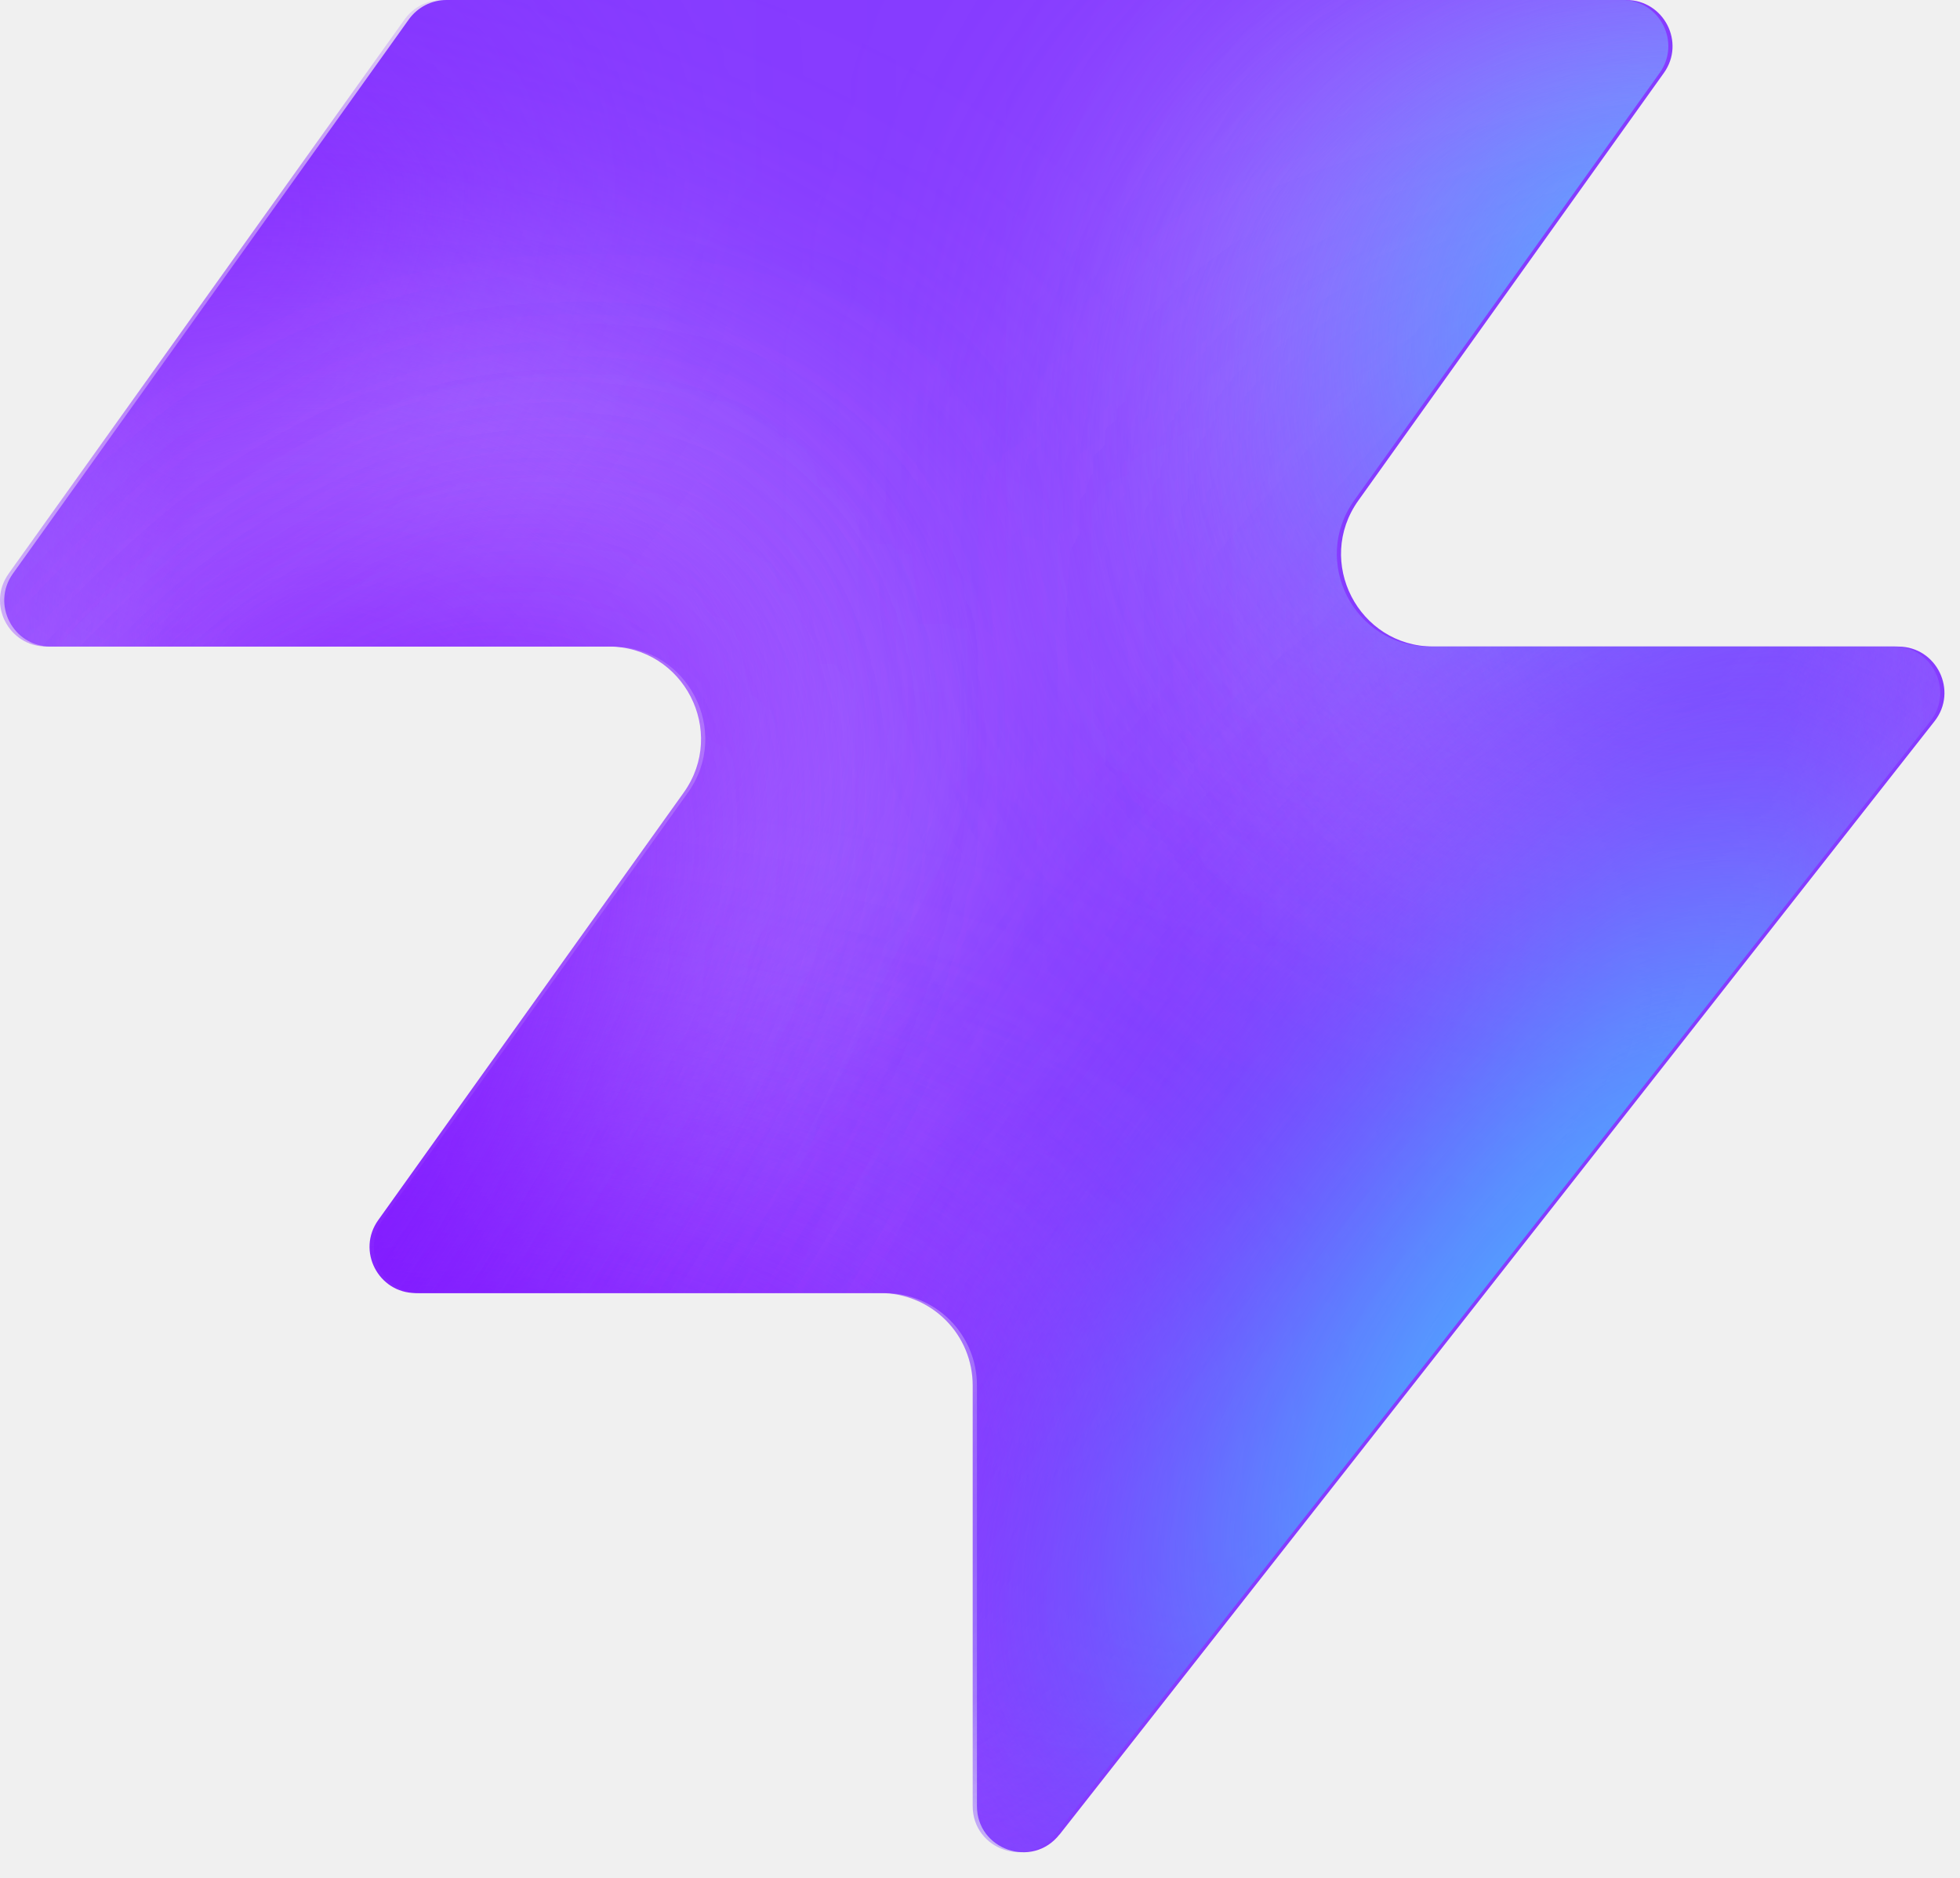
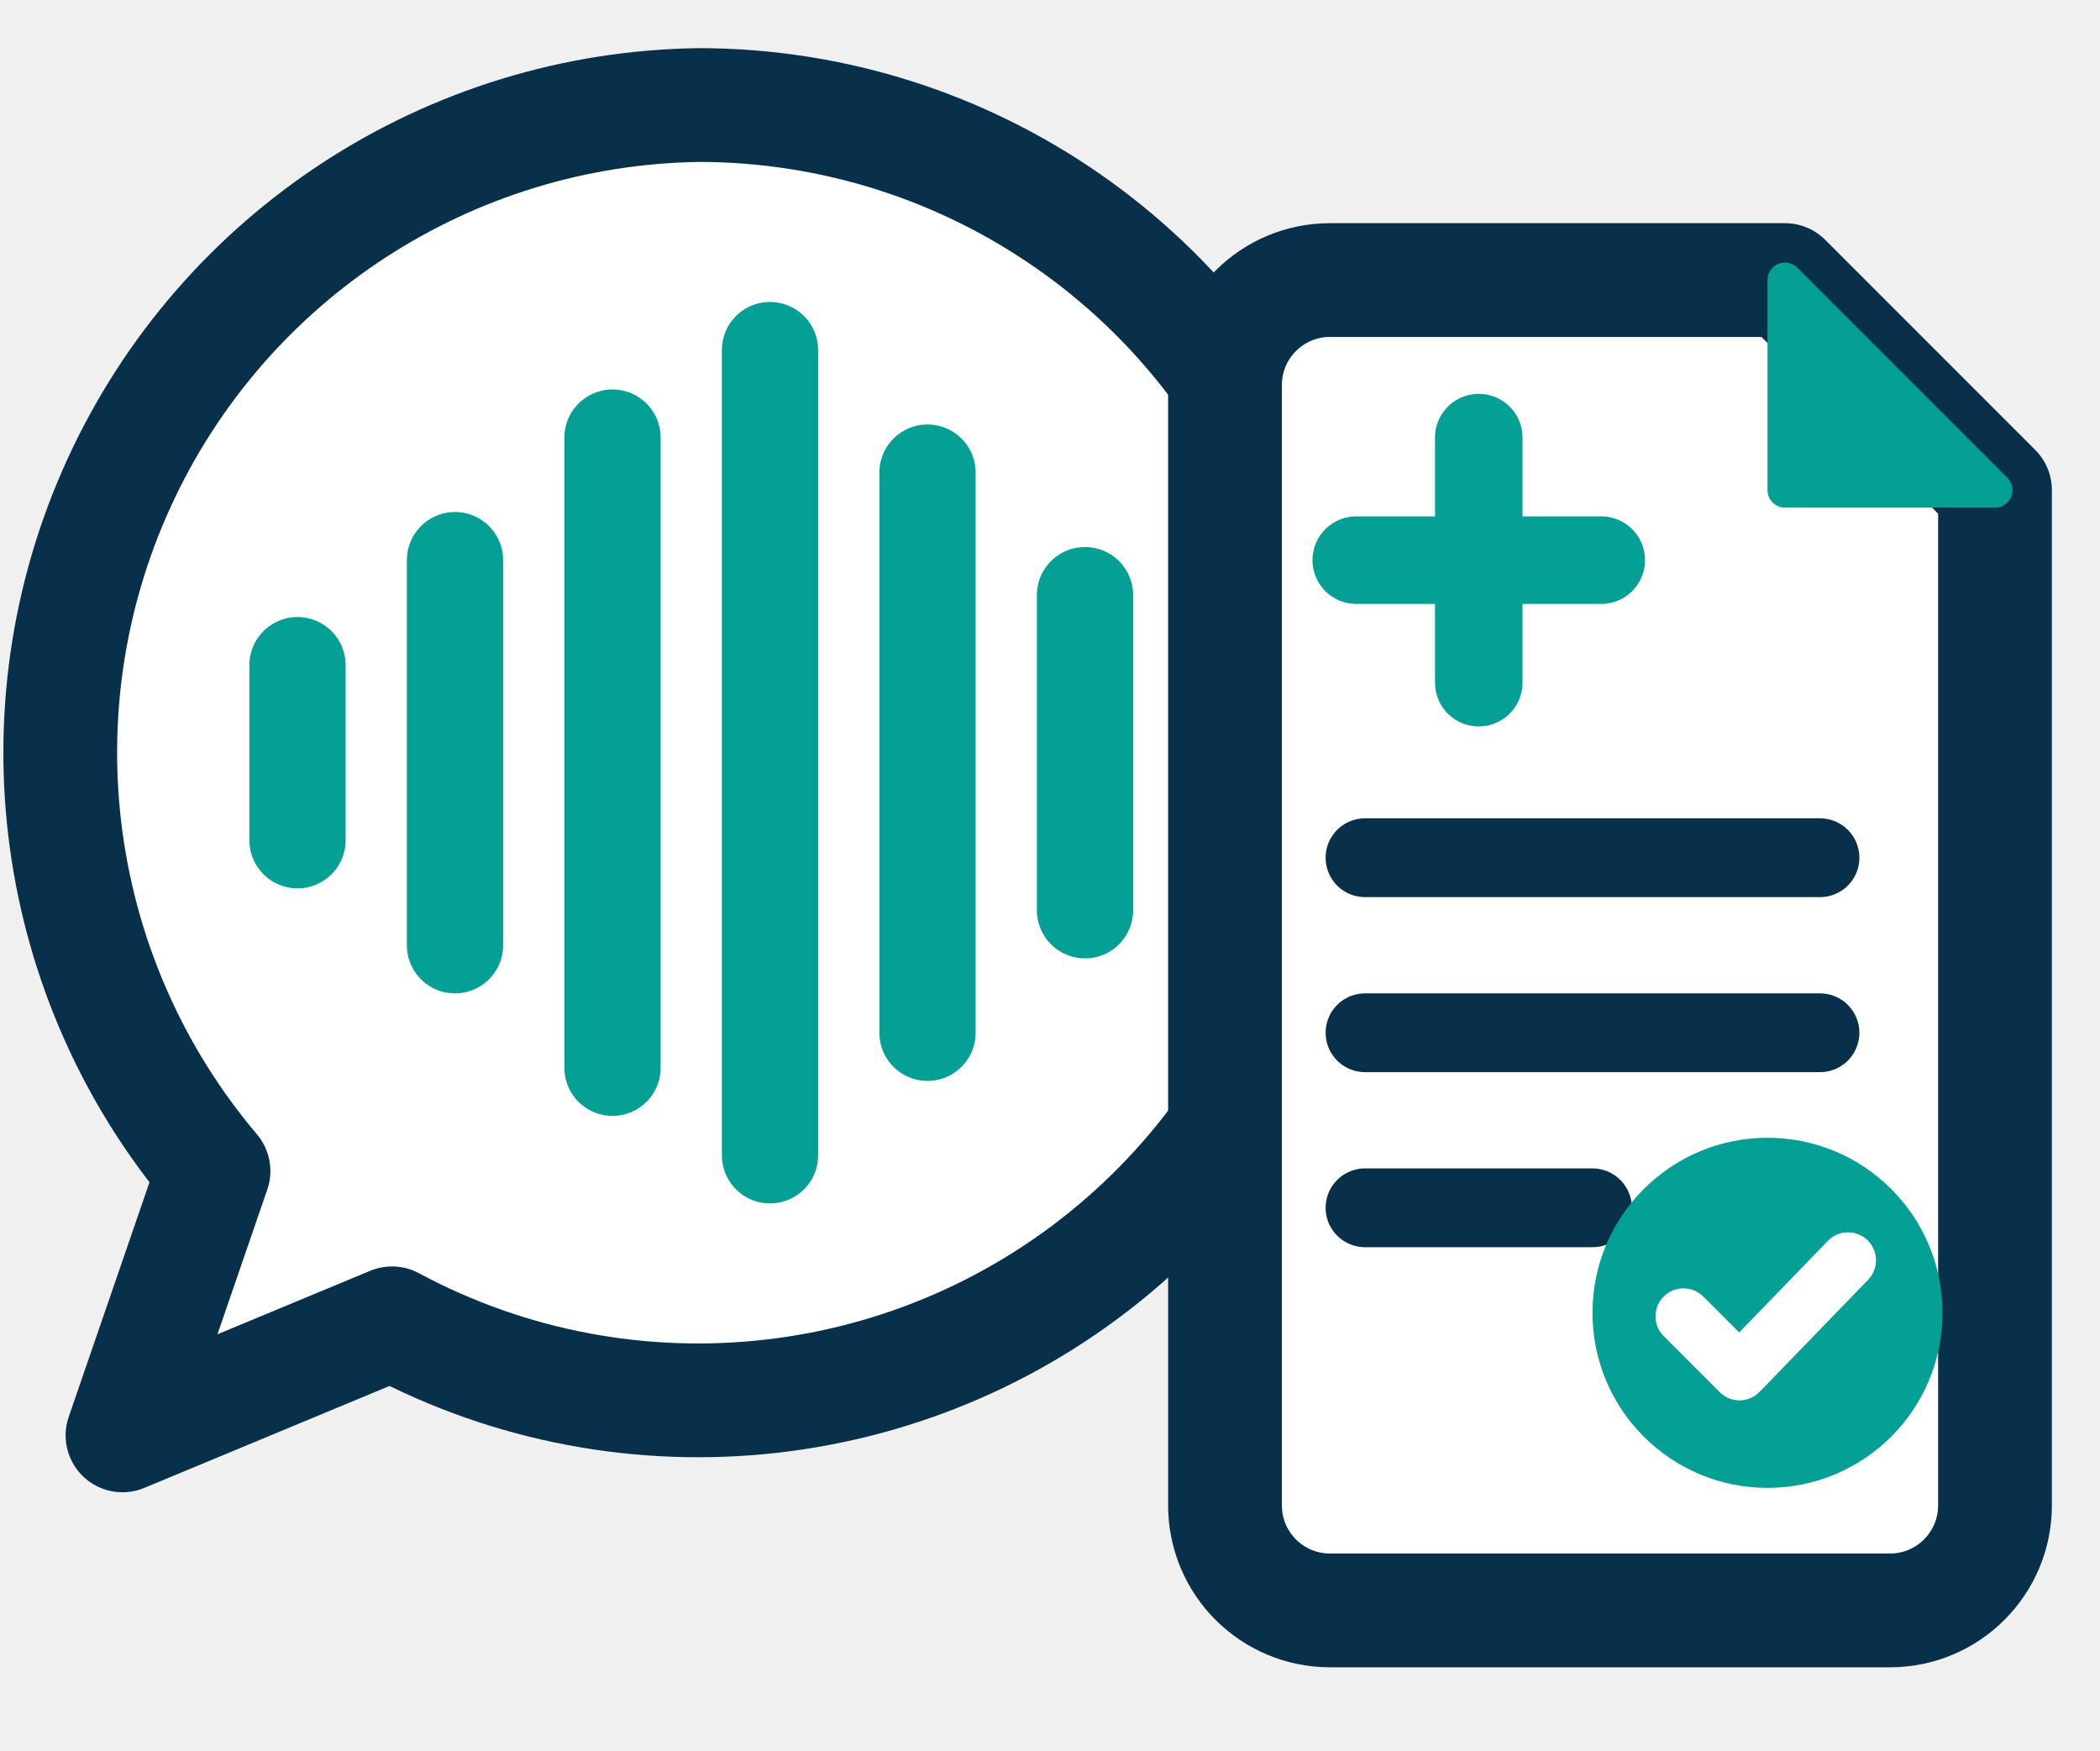
- <svg xmlns="http://www.w3.org/2000/svg" width="48" height="46" fill="none" viewBox="0 0 48 46">
-   <path fill="#863bff" d="M25.946 44.938c-.664.845-2.021.375-2.021-.698V33.937a2.26 2.26 0 0 0-2.262-2.262H10.287c-.92 0-1.456-1.04-.92-1.788l7.48-10.471c1.07-1.497 0-3.578-1.842-3.578H1.237c-.92 0-1.456-1.04-.92-1.788L10.013.474c.214-.297.556-.474.92-.474h28.894c.92 0 1.456 1.04.92 1.788l-7.48 10.471c-1.07 1.498 0 3.579 1.842 3.579h11.377c.943 0 1.473 1.088.89 1.83L25.947 44.94z" style="fill:#863bff;fill:color(display-p3 .525 .23 1);fill-opacity:1" />
-   <mask id="a" width="48" height="46" x="0" y="0" maskUnits="userSpaceOnUse" style="mask-type:alpha">
-     <path fill="#000" d="M25.842 44.938c-.664.844-2.021.375-2.021-.698V33.937a2.26 2.26 0 0 0-2.262-2.262H10.183c-.92 0-1.456-1.04-.92-1.788l7.48-10.471c1.07-1.498 0-3.579-1.842-3.579H1.133c-.92 0-1.456-1.04-.92-1.787L9.91.473c.214-.297.556-.474.92-.474h28.894c.92 0 1.456 1.04.92 1.788l-7.48 10.471c-1.07 1.498 0 3.578 1.842 3.578h11.377c.943 0 1.473 1.088.89 1.832L25.843 44.94z" style="fill:#000;fill-opacity:1" />
-   </mask>
-   <g mask="url(#a)">
-     <g filter="url(#b)">
-       <ellipse cx="5.508" cy="14.704" fill="#ede6ff" rx="5.508" ry="14.704" style="fill:#ede6ff;fill:color(display-p3 .927 .903 1);fill-opacity:1" transform="matrix(.00324 1 1 -.00324 -4.47 31.516)" />
-     </g>
-     <g filter="url(#c)">
-       <ellipse cx="10.399" cy="29.851" fill="#ede6ff" rx="10.399" ry="29.851" style="fill:#ede6ff;fill:color(display-p3 .927 .903 1);fill-opacity:1" transform="matrix(.00324 1 1 -.00324 -39.328 7.883)" />
-     </g>
-     <g filter="url(#d)">
-       <ellipse cx="5.508" cy="30.487" fill="#7e14ff" rx="5.508" ry="30.487" style="fill:#7e14ff;fill:color(display-p3 .492 .077 1);fill-opacity:1" transform="rotate(89.814 -25.913 -14.639)scale(1 -1)" />
-     </g>
-     <g filter="url(#e)">
-       <ellipse cx="5.508" cy="30.599" fill="#7e14ff" rx="5.508" ry="30.599" style="fill:#7e14ff;fill:color(display-p3 .492 .077 1);fill-opacity:1" transform="rotate(89.814 -32.644 -3.334)scale(1 -1)" />
-     </g>
-     <g filter="url(#f)">
-       <ellipse cx="5.508" cy="30.599" fill="#7e14ff" rx="5.508" ry="30.599" style="fill:#7e14ff;fill:color(display-p3 .492 .077 1);fill-opacity:1" transform="matrix(.00324 1 1 -.00324 -34.34 30.47)" />
-     </g>
-     <g filter="url(#g)">
-       <ellipse cx="14.072" cy="22.078" fill="#ede6ff" rx="14.072" ry="22.078" style="fill:#ede6ff;fill:color(display-p3 .927 .903 1);fill-opacity:1" transform="rotate(93.35 24.506 48.493)scale(-1 1)" />
-     </g>
-     <g filter="url(#h)">
-       <ellipse cx="3.47" cy="21.501" fill="#7e14ff" rx="3.47" ry="21.501" style="fill:#7e14ff;fill:color(display-p3 .492 .077 1);fill-opacity:1" transform="rotate(89.009 28.708 47.59)scale(-1 1)" />
-     </g>
-     <g filter="url(#i)">
-       <ellipse cx="3.47" cy="21.501" fill="#7e14ff" rx="3.47" ry="21.501" style="fill:#7e14ff;fill:color(display-p3 .492 .077 1);fill-opacity:1" transform="rotate(89.009 28.708 47.59)scale(-1 1)" />
-     </g>
-     <g filter="url(#j)">
-       <ellipse cx=".387" cy="8.972" fill="#7e14ff" rx="4.407" ry="29.108" style="fill:#7e14ff;fill:color(display-p3 .492 .077 1);fill-opacity:1" transform="rotate(39.51 .387 8.972)" />
-     </g>
-     <g filter="url(#k)">
-       <ellipse cx="47.523" cy="-6.092" fill="#7e14ff" rx="4.407" ry="29.108" style="fill:#7e14ff;fill:color(display-p3 .492 .077 1);fill-opacity:1" transform="rotate(37.892 47.523 -6.092)" />
-     </g>
-     <g filter="url(#l)">
-       <ellipse cx="41.412" cy="6.333" fill="#47bfff" rx="5.971" ry="9.665" style="fill:#47bfff;fill:color(display-p3 .28 .748 1);fill-opacity:1" transform="rotate(37.892 41.412 6.333)" />
-     </g>
-     <g filter="url(#m)">
-       <ellipse cx="-1.879" cy="38.332" fill="#7e14ff" rx="4.407" ry="29.108" style="fill:#7e14ff;fill:color(display-p3 .492 .077 1);fill-opacity:1" transform="rotate(37.892 -1.88 38.332)" />
-     </g>
-     <g filter="url(#n)">
-       <ellipse cx="-1.879" cy="38.332" fill="#7e14ff" rx="4.407" ry="29.108" style="fill:#7e14ff;fill:color(display-p3 .492 .077 1);fill-opacity:1" transform="rotate(37.892 -1.88 38.332)" />
-     </g>
-     <g filter="url(#o)">
-       <ellipse cx="35.651" cy="29.907" fill="#7e14ff" rx="4.407" ry="29.108" style="fill:#7e14ff;fill:color(display-p3 .492 .077 1);fill-opacity:1" transform="rotate(37.892 35.651 29.907)" />
-     </g>
-     <g filter="url(#p)">
-       <ellipse cx="38.418" cy="32.4" fill="#47bfff" rx="5.971" ry="15.297" style="fill:#47bfff;fill:color(display-p3 .28 .748 1);fill-opacity:1" transform="rotate(37.892 38.418 32.4)" />
-     </g>
+ <svg xmlns="http://www.w3.org/2000/svg" viewBox="0 0 120 100">
+   <path d="M40 6a37 37 0 1 1-17.6 69.6L7 82l5.2-15.1A37 37 0 0 1 40 6Z" fill="#fff" stroke="#09304b" stroke-width="6.5" stroke-linejoin="round" />
+   <g stroke="#049f95" stroke-width="5.5" stroke-linecap="round">
+     <path d="M17 38v10M26 32v22M35 25v36M44 20v46M53 27v32M62 34v18" />
  </g>
-   <defs>
-     <filter id="b" width="60.045" height="41.654" x="-19.77" y="16.149" color-interpolation-filters="sRGB" filterUnits="userSpaceOnUse">
-       <feFlood flood-opacity="0" result="BackgroundImageFix" />
-       <feBlend in="SourceGraphic" in2="BackgroundImageFix" result="shape" />
-       <feGaussianBlur result="effect1_foregroundBlur_2002_17158" stdDeviation="7.659" />
-     </filter>
-     <filter id="c" width="90.34" height="51.437" x="-54.613" y="-7.533" color-interpolation-filters="sRGB" filterUnits="userSpaceOnUse">
-       <feFlood flood-opacity="0" result="BackgroundImageFix" />
-       <feBlend in="SourceGraphic" in2="BackgroundImageFix" result="shape" />
-       <feGaussianBlur result="effect1_foregroundBlur_2002_17158" stdDeviation="7.659" />
-     </filter>
-     <filter id="d" width="79.355" height="29.4" x="-49.64" y="2.03" color-interpolation-filters="sRGB" filterUnits="userSpaceOnUse">
-       <feFlood flood-opacity="0" result="BackgroundImageFix" />
-       <feBlend in="SourceGraphic" in2="BackgroundImageFix" result="shape" />
-       <feGaussianBlur result="effect1_foregroundBlur_2002_17158" stdDeviation="4.596" />
-     </filter>
-     <filter id="e" width="79.579" height="29.4" x="-45.045" y="20.029" color-interpolation-filters="sRGB" filterUnits="userSpaceOnUse">
-       <feFlood flood-opacity="0" result="BackgroundImageFix" />
-       <feBlend in="SourceGraphic" in2="BackgroundImageFix" result="shape" />
-       <feGaussianBlur result="effect1_foregroundBlur_2002_17158" stdDeviation="4.596" />
-     </filter>
-     <filter id="f" width="79.579" height="29.4" x="-43.513" y="21.178" color-interpolation-filters="sRGB" filterUnits="userSpaceOnUse">
-       <feFlood flood-opacity="0" result="BackgroundImageFix" />
-       <feBlend in="SourceGraphic" in2="BackgroundImageFix" result="shape" />
-       <feGaussianBlur result="effect1_foregroundBlur_2002_17158" stdDeviation="4.596" />
-     </filter>
-     <filter id="g" width="74.749" height="58.852" x="15.756" y="-17.901" color-interpolation-filters="sRGB" filterUnits="userSpaceOnUse">
-       <feFlood flood-opacity="0" result="BackgroundImageFix" />
-       <feBlend in="SourceGraphic" in2="BackgroundImageFix" result="shape" />
-       <feGaussianBlur result="effect1_foregroundBlur_2002_17158" stdDeviation="7.659" />
-     </filter>
-     <filter id="h" width="61.377" height="25.362" x="23.548" y="2.284" color-interpolation-filters="sRGB" filterUnits="userSpaceOnUse">
-       <feFlood flood-opacity="0" result="BackgroundImageFix" />
-       <feBlend in="SourceGraphic" in2="BackgroundImageFix" result="shape" />
-       <feGaussianBlur result="effect1_foregroundBlur_2002_17158" stdDeviation="4.596" />
-     </filter>
-     <filter id="i" width="61.377" height="25.362" x="23.548" y="2.284" color-interpolation-filters="sRGB" filterUnits="userSpaceOnUse">
-       <feFlood flood-opacity="0" result="BackgroundImageFix" />
-       <feBlend in="SourceGraphic" in2="BackgroundImageFix" result="shape" />
-       <feGaussianBlur result="effect1_foregroundBlur_2002_17158" stdDeviation="4.596" />
-     </filter>
-     <filter id="j" width="56.045" height="63.649" x="-27.636" y="-22.853" color-interpolation-filters="sRGB" filterUnits="userSpaceOnUse">
-       <feFlood flood-opacity="0" result="BackgroundImageFix" />
-       <feBlend in="SourceGraphic" in2="BackgroundImageFix" result="shape" />
-       <feGaussianBlur result="effect1_foregroundBlur_2002_17158" stdDeviation="4.596" />
-     </filter>
-     <filter id="k" width="54.814" height="64.646" x="20.116" y="-38.415" color-interpolation-filters="sRGB" filterUnits="userSpaceOnUse">
-       <feFlood flood-opacity="0" result="BackgroundImageFix" />
-       <feBlend in="SourceGraphic" in2="BackgroundImageFix" result="shape" />
-       <feGaussianBlur result="effect1_foregroundBlur_2002_17158" stdDeviation="4.596" />
-     </filter>
-     <filter id="l" width="33.541" height="35.313" x="24.641" y="-11.323" color-interpolation-filters="sRGB" filterUnits="userSpaceOnUse">
-       <feFlood flood-opacity="0" result="BackgroundImageFix" />
-       <feBlend in="SourceGraphic" in2="BackgroundImageFix" result="shape" />
-       <feGaussianBlur result="effect1_foregroundBlur_2002_17158" stdDeviation="4.596" />
-     </filter>
-     <filter id="m" width="54.814" height="64.646" x="-29.286" y="6.009" color-interpolation-filters="sRGB" filterUnits="userSpaceOnUse">
-       <feFlood flood-opacity="0" result="BackgroundImageFix" />
-       <feBlend in="SourceGraphic" in2="BackgroundImageFix" result="shape" />
-       <feGaussianBlur result="effect1_foregroundBlur_2002_17158" stdDeviation="4.596" />
-     </filter>
-     <filter id="n" width="54.814" height="64.646" x="-29.286" y="6.009" color-interpolation-filters="sRGB" filterUnits="userSpaceOnUse">
-       <feFlood flood-opacity="0" result="BackgroundImageFix" />
-       <feBlend in="SourceGraphic" in2="BackgroundImageFix" result="shape" />
-       <feGaussianBlur result="effect1_foregroundBlur_2002_17158" stdDeviation="4.596" />
-     </filter>
-     <filter id="o" width="54.814" height="64.646" x="8.244" y="-2.416" color-interpolation-filters="sRGB" filterUnits="userSpaceOnUse">
-       <feFlood flood-opacity="0" result="BackgroundImageFix" />
-       <feBlend in="SourceGraphic" in2="BackgroundImageFix" result="shape" />
-       <feGaussianBlur result="effect1_foregroundBlur_2002_17158" stdDeviation="4.596" />
-     </filter>
-     <filter id="p" width="39.409" height="43.623" x="18.713" y="10.588" color-interpolation-filters="sRGB" filterUnits="userSpaceOnUse">
-       <feFlood flood-opacity="0" result="BackgroundImageFix" />
-       <feBlend in="SourceGraphic" in2="BackgroundImageFix" result="shape" />
-       <feGaussianBlur result="effect1_foregroundBlur_2002_17158" stdDeviation="4.596" />
-     </filter>
-   </defs>
+   <path d="M70 22a6 6 0 0 1 6-6h26l12 12v58a6 6 0 0 1-6 6H76a6 6 0 0 1-6-6Z" fill="#fff" stroke="#09304b" stroke-width="6.5" stroke-linejoin="round" />
+   <path d="M102 16v12h12Z" fill="#049f95" stroke="#049f95" stroke-width="2" stroke-linejoin="round" />
+   <path d="M84.5 25v14M77.5 32h14" stroke="#049f95" stroke-width="5" stroke-linecap="round" />
+   <path d="M78 49h26M78 59h26M78 69h13" stroke="#09304b" stroke-width="4.5" stroke-linecap="round" />
+   <circle cx="101" cy="75" r="10" fill="#049f95" />
+   <path d="m96.2 75.2 3.2 3.2 6.2-6.4" fill="none" stroke="#fff" stroke-width="3.2" stroke-linecap="round" stroke-linejoin="round" />
</svg>
